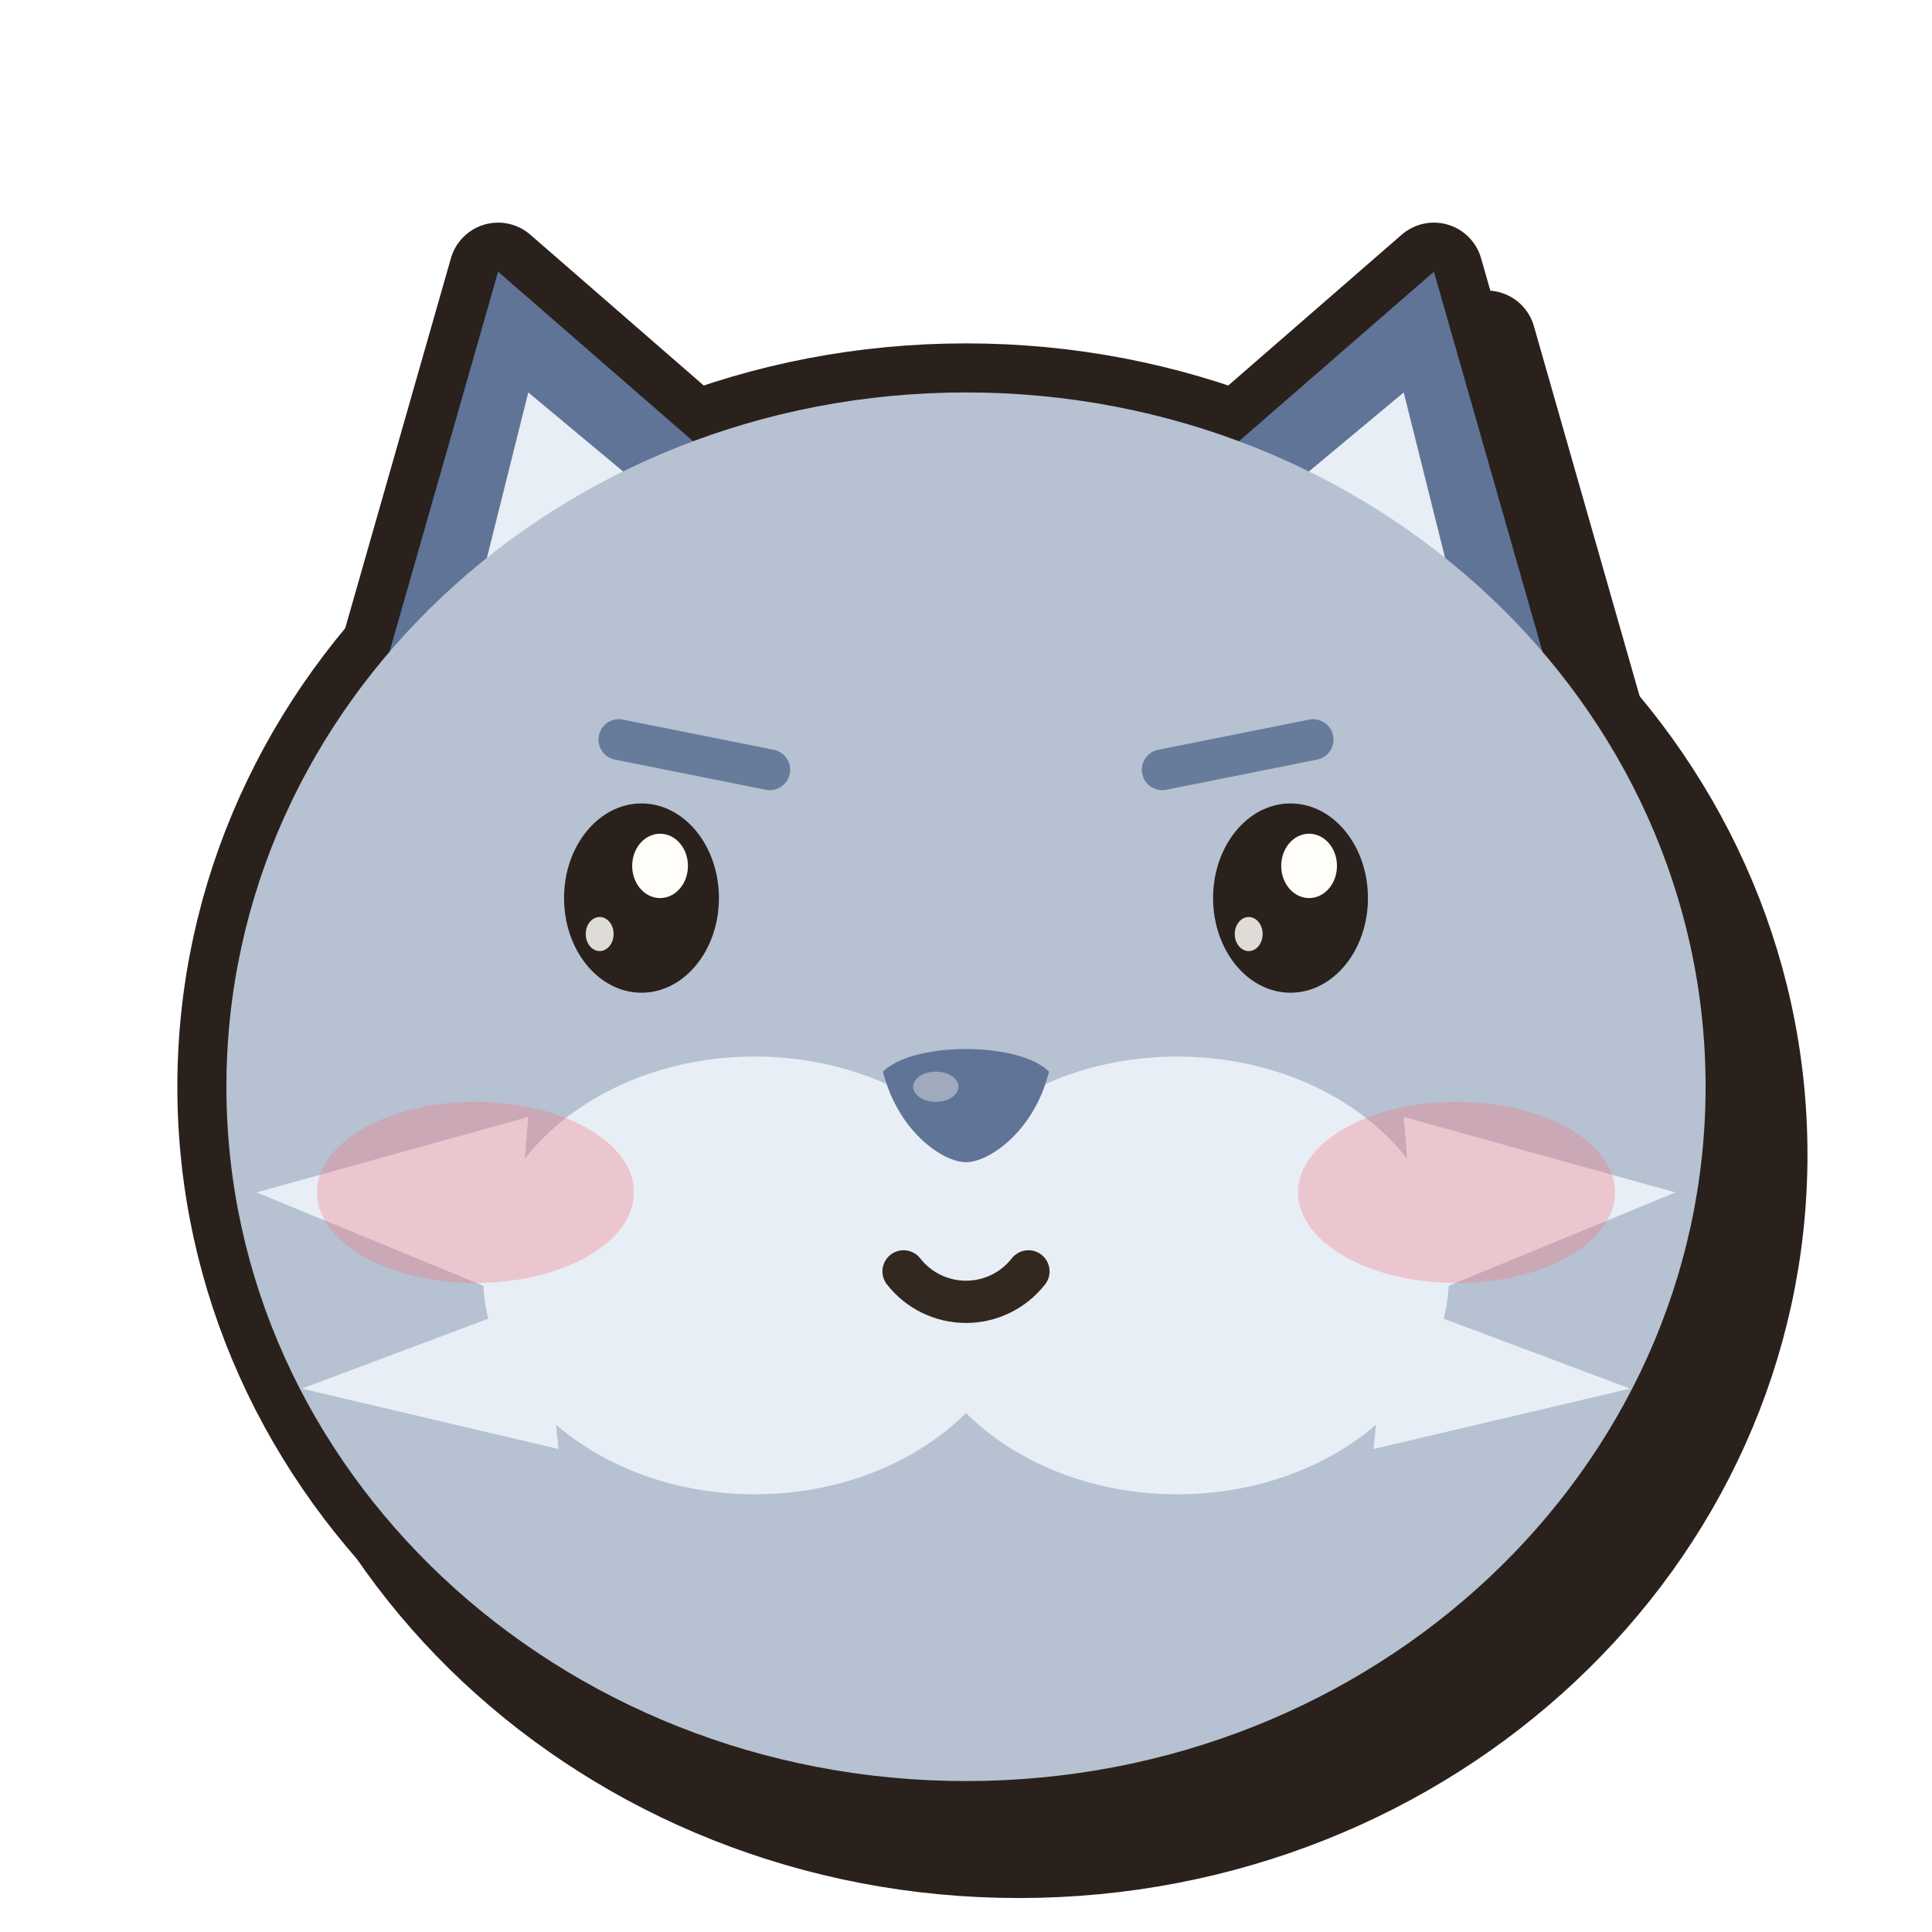
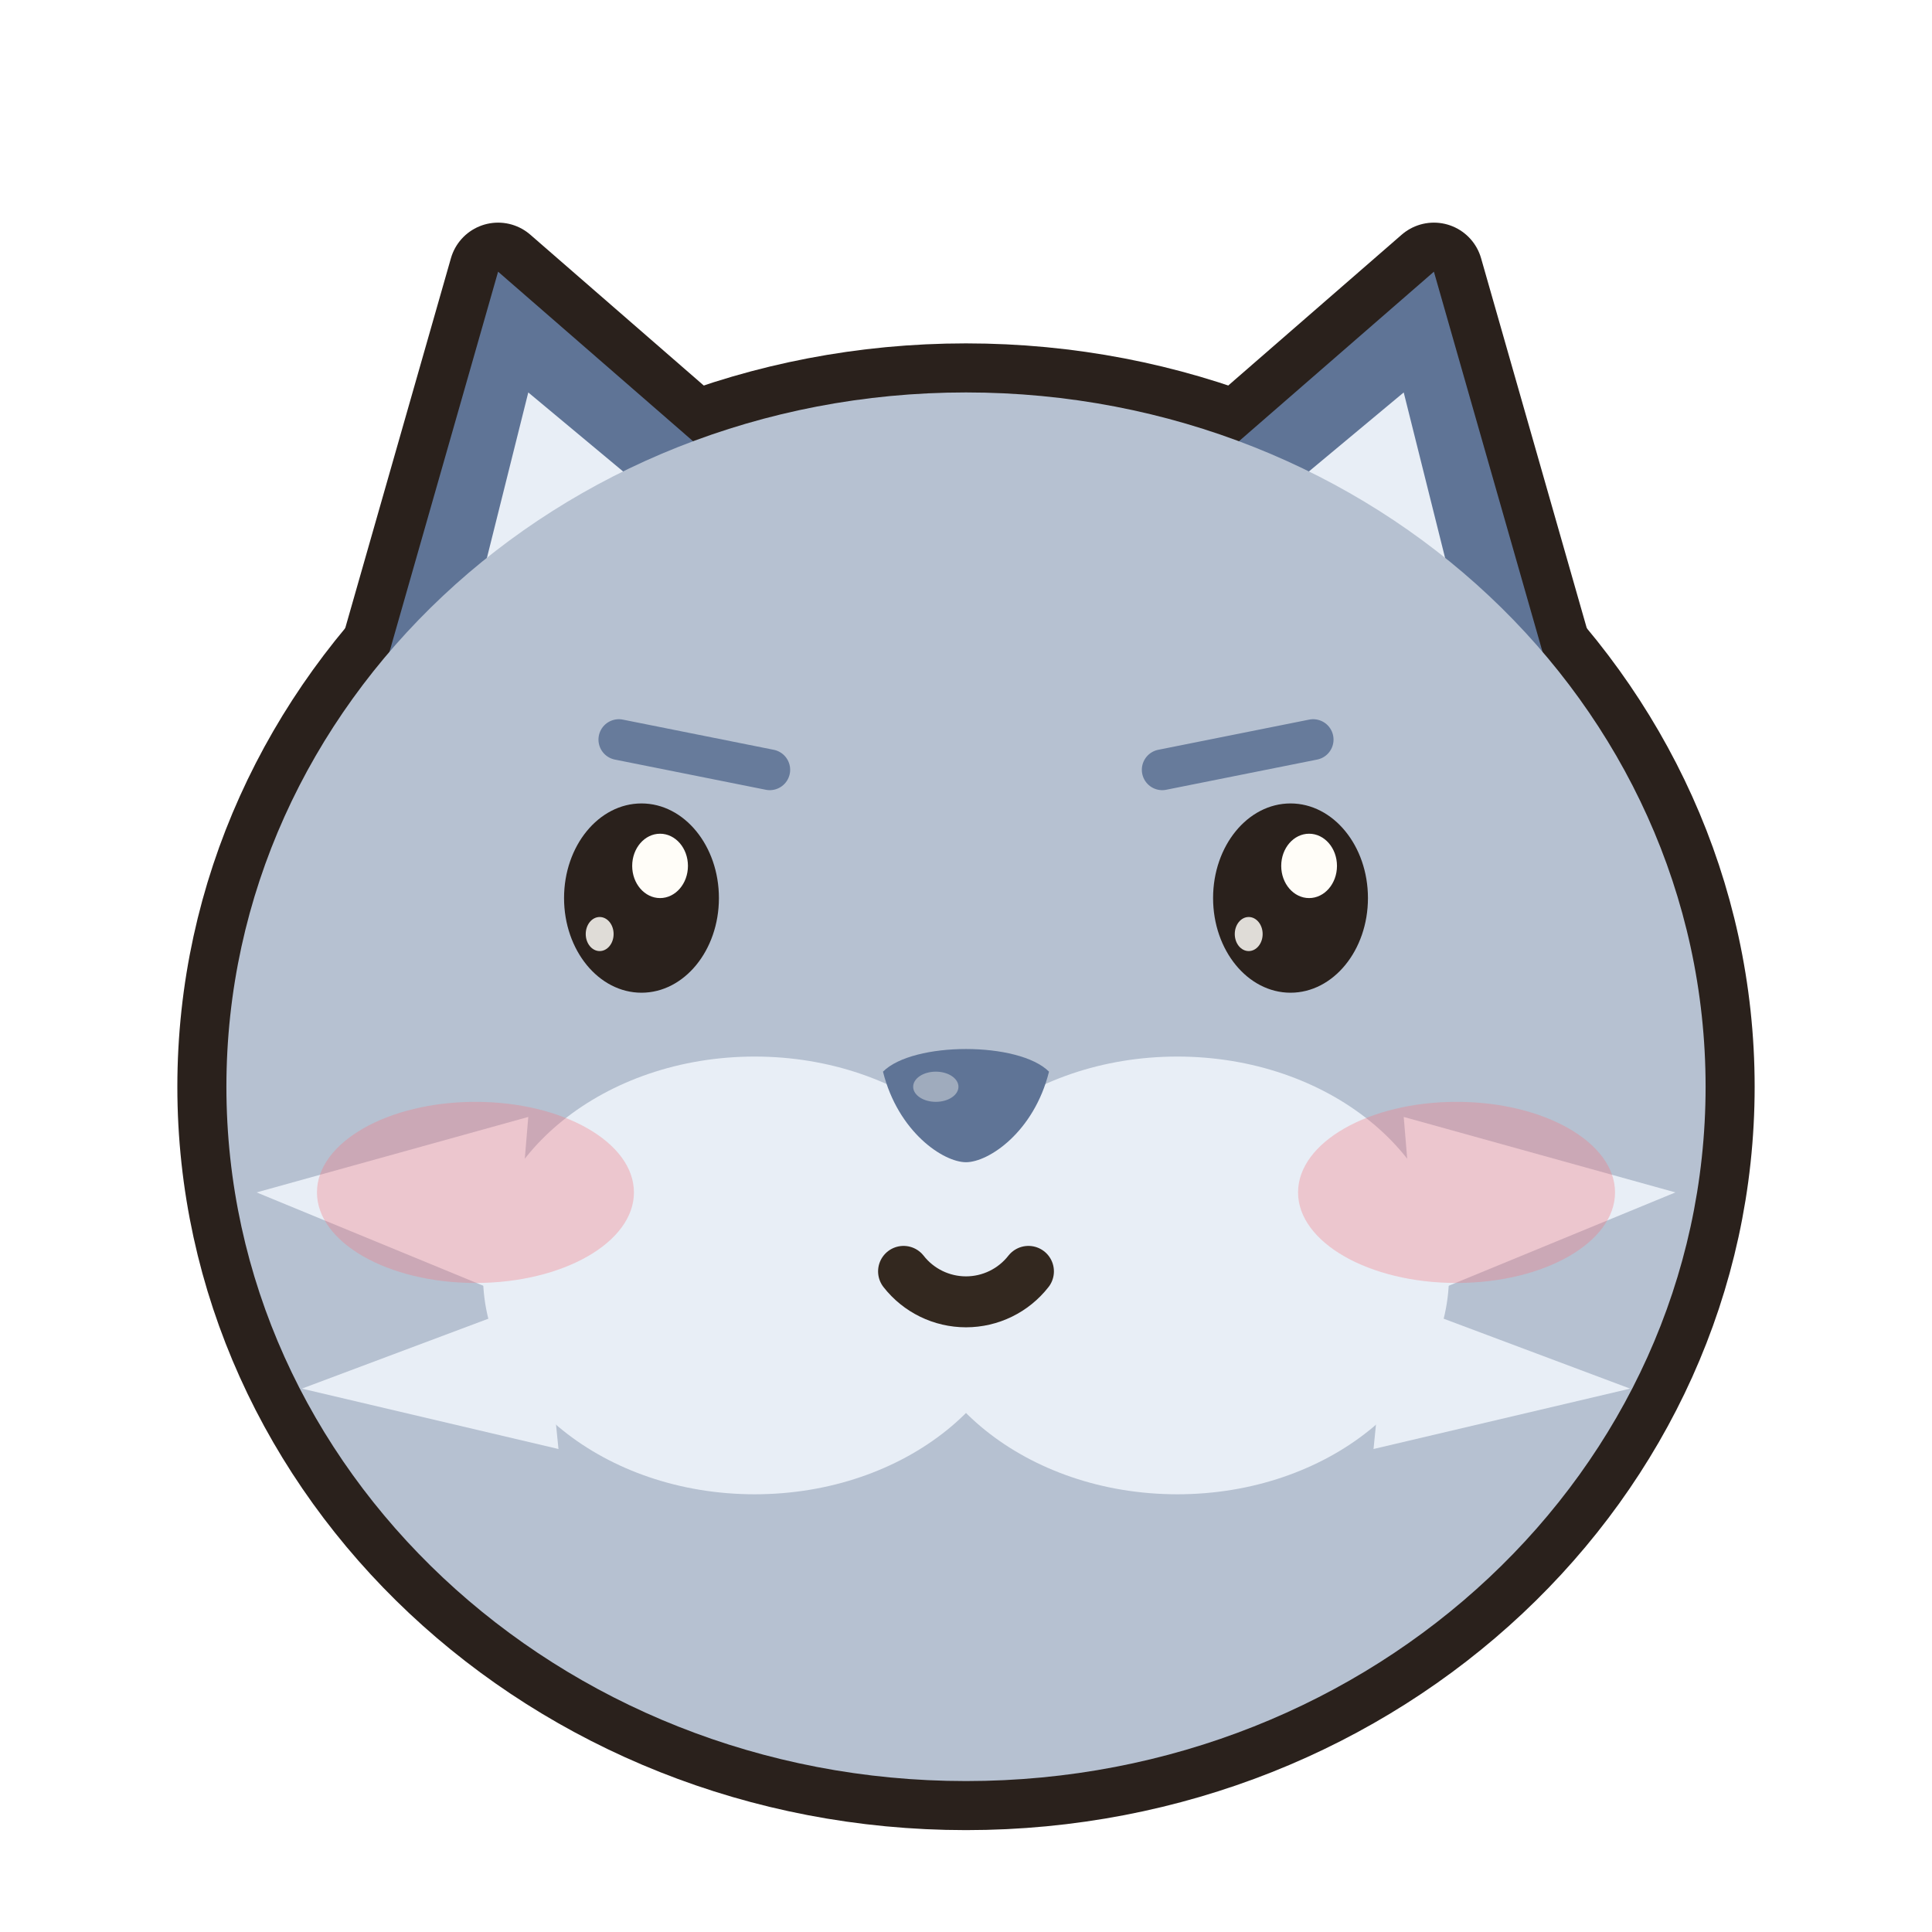
<svg xmlns="http://www.w3.org/2000/svg" viewBox="0 0 256 256" width="256" height="256" role="img" aria-hidden="true">
-   <polygon points="57,101 73,45 119,85" fill="#2a211c" stroke="#2a211c" stroke-width="13" stroke-linejoin="round" />
-   <polygon points="151,85 197,45 213,101" fill="#2a211c" stroke="#2a211c" stroke-width="13" stroke-linejoin="round" />
-   <ellipse cx="135" cy="153" rx="98" ry="92" fill="#2a211c" stroke="#2a211c" stroke-width="13" stroke-linejoin="round" />
-   <polygon points="77,157 41,167 75,181" fill="#2a211c" stroke="#2a211c" stroke-width="13" stroke-linejoin="round" />
-   <polygon points="79,181 47,193 81,201" fill="#2a211c" stroke="#2a211c" stroke-width="13" stroke-linejoin="round" />
-   <polygon points="193,157 229,167 195,181" fill="#2a211c" stroke="#2a211c" stroke-width="13" stroke-linejoin="round" />
-   <polygon points="191,181 223,193 189,201" fill="#2a211c" stroke="#2a211c" stroke-width="13" stroke-linejoin="round" />
  <polygon points="50,92 66,36 112,76" fill="#2a211c" stroke="#2a211c" stroke-width="13" stroke-linejoin="round" />
  <polygon points="144,76 190,36 206,92" fill="#2a211c" stroke="#2a211c" stroke-width="13" stroke-linejoin="round" />
  <ellipse cx="128" cy="144" rx="98" ry="92" fill="#2a211c" stroke="#2a211c" stroke-width="13" stroke-linejoin="round" />
  <polygon points="70,148 34,158 68,172" fill="#2a211c" stroke="#2a211c" stroke-width="13" stroke-linejoin="round" />
  <polygon points="72,172 40,184 74,192" fill="#2a211c" stroke="#2a211c" stroke-width="13" stroke-linejoin="round" />
  <polygon points="186,148 222,158 188,172" fill="#2a211c" stroke="#2a211c" stroke-width="13" stroke-linejoin="round" />
  <polygon points="184,172 216,184 182,192" fill="#2a211c" stroke="#2a211c" stroke-width="13" stroke-linejoin="round" />
  <polygon points="50,92 66,36 112,76" fill="#5f7496" />
  <polygon points="144,76 190,36 206,92" fill="#5f7496" />
  <polygon points="64,76 70,52 94,72" fill="#e8eef6" />
  <polygon points="162,72 186,52 192,76" fill="#e8eef6" />
  <ellipse cx="128" cy="144" rx="98" ry="92" fill="#b6c1d1" />
  <polygon points="70,148 34,158 68,172" fill="#e8eef6" />
  <polygon points="72,172 40,184 74,192" fill="#e8eef6" />
  <polygon points="186,148 222,158 188,172" fill="#e8eef6" />
  <polygon points="184,172 216,184 182,192" fill="#e8eef6" />
  <ellipse cx="100" cy="169" rx="36" ry="29" fill="#e8eef6" />
  <ellipse cx="156" cy="169" rx="36" ry="29" fill="#e8eef6" />
  <ellipse cx="63" cy="158" rx="21" ry="12" fill="#f47b81" fill-opacity="0.340" />
  <ellipse cx="193" cy="158" rx="21" ry="12" fill="#f47b81" fill-opacity="0.340" />
  <ellipse cx="85" cy="119" rx="10.26" ry="12.54" fill="#2a211c" />
  <ellipse cx="171" cy="119" rx="10.26" ry="12.54" fill="#2a211c" />
  <ellipse cx="87.462" cy="114.736" rx="3.694" ry="4.264" fill="#fffdf8" />
  <ellipse cx="79.46" cy="123.765" rx="1.847" ry="2.257" fill="#fffdf8" fill-opacity="0.850" />
  <ellipse cx="173.462" cy="114.736" rx="3.694" ry="4.264" fill="#fffdf8" />
  <ellipse cx="165.46" cy="123.765" rx="1.847" ry="2.257" fill="#fffdf8" fill-opacity="0.850" />
  <polyline points="82,98 102,102" fill="none" stroke="#5f7496" stroke-opacity="0.900" stroke-width="5.4" stroke-linecap="round" stroke-linejoin="round" />
  <polyline points="174,98 154,102" fill="none" stroke="#5f7496" stroke-opacity="0.900" stroke-width="5.4" stroke-linecap="round" stroke-linejoin="round" />
  <path d="M117 142 C121 138 135 138 139 142 C137 150 131 154 128 154 C125 154 119 150 117 142 Z" fill="#5f7496" />
  <ellipse cx="124" cy="144" rx="3" ry="2" fill="#fffdf8" fill-opacity="0.400" />
-   <path d="M136.274 168.464 A10.5 10.5 0 0 1 119.726 168.464" fill="none" stroke="#33281f" stroke-width="5.6" stroke-linecap="round" />
+   <path d="M136.274 168.464 A10.5 10.5 0 0 1 119.726 168.464" fill="none" stroke="#33281f" stroke-width="6.75" stroke-linecap="round" />
</svg>
